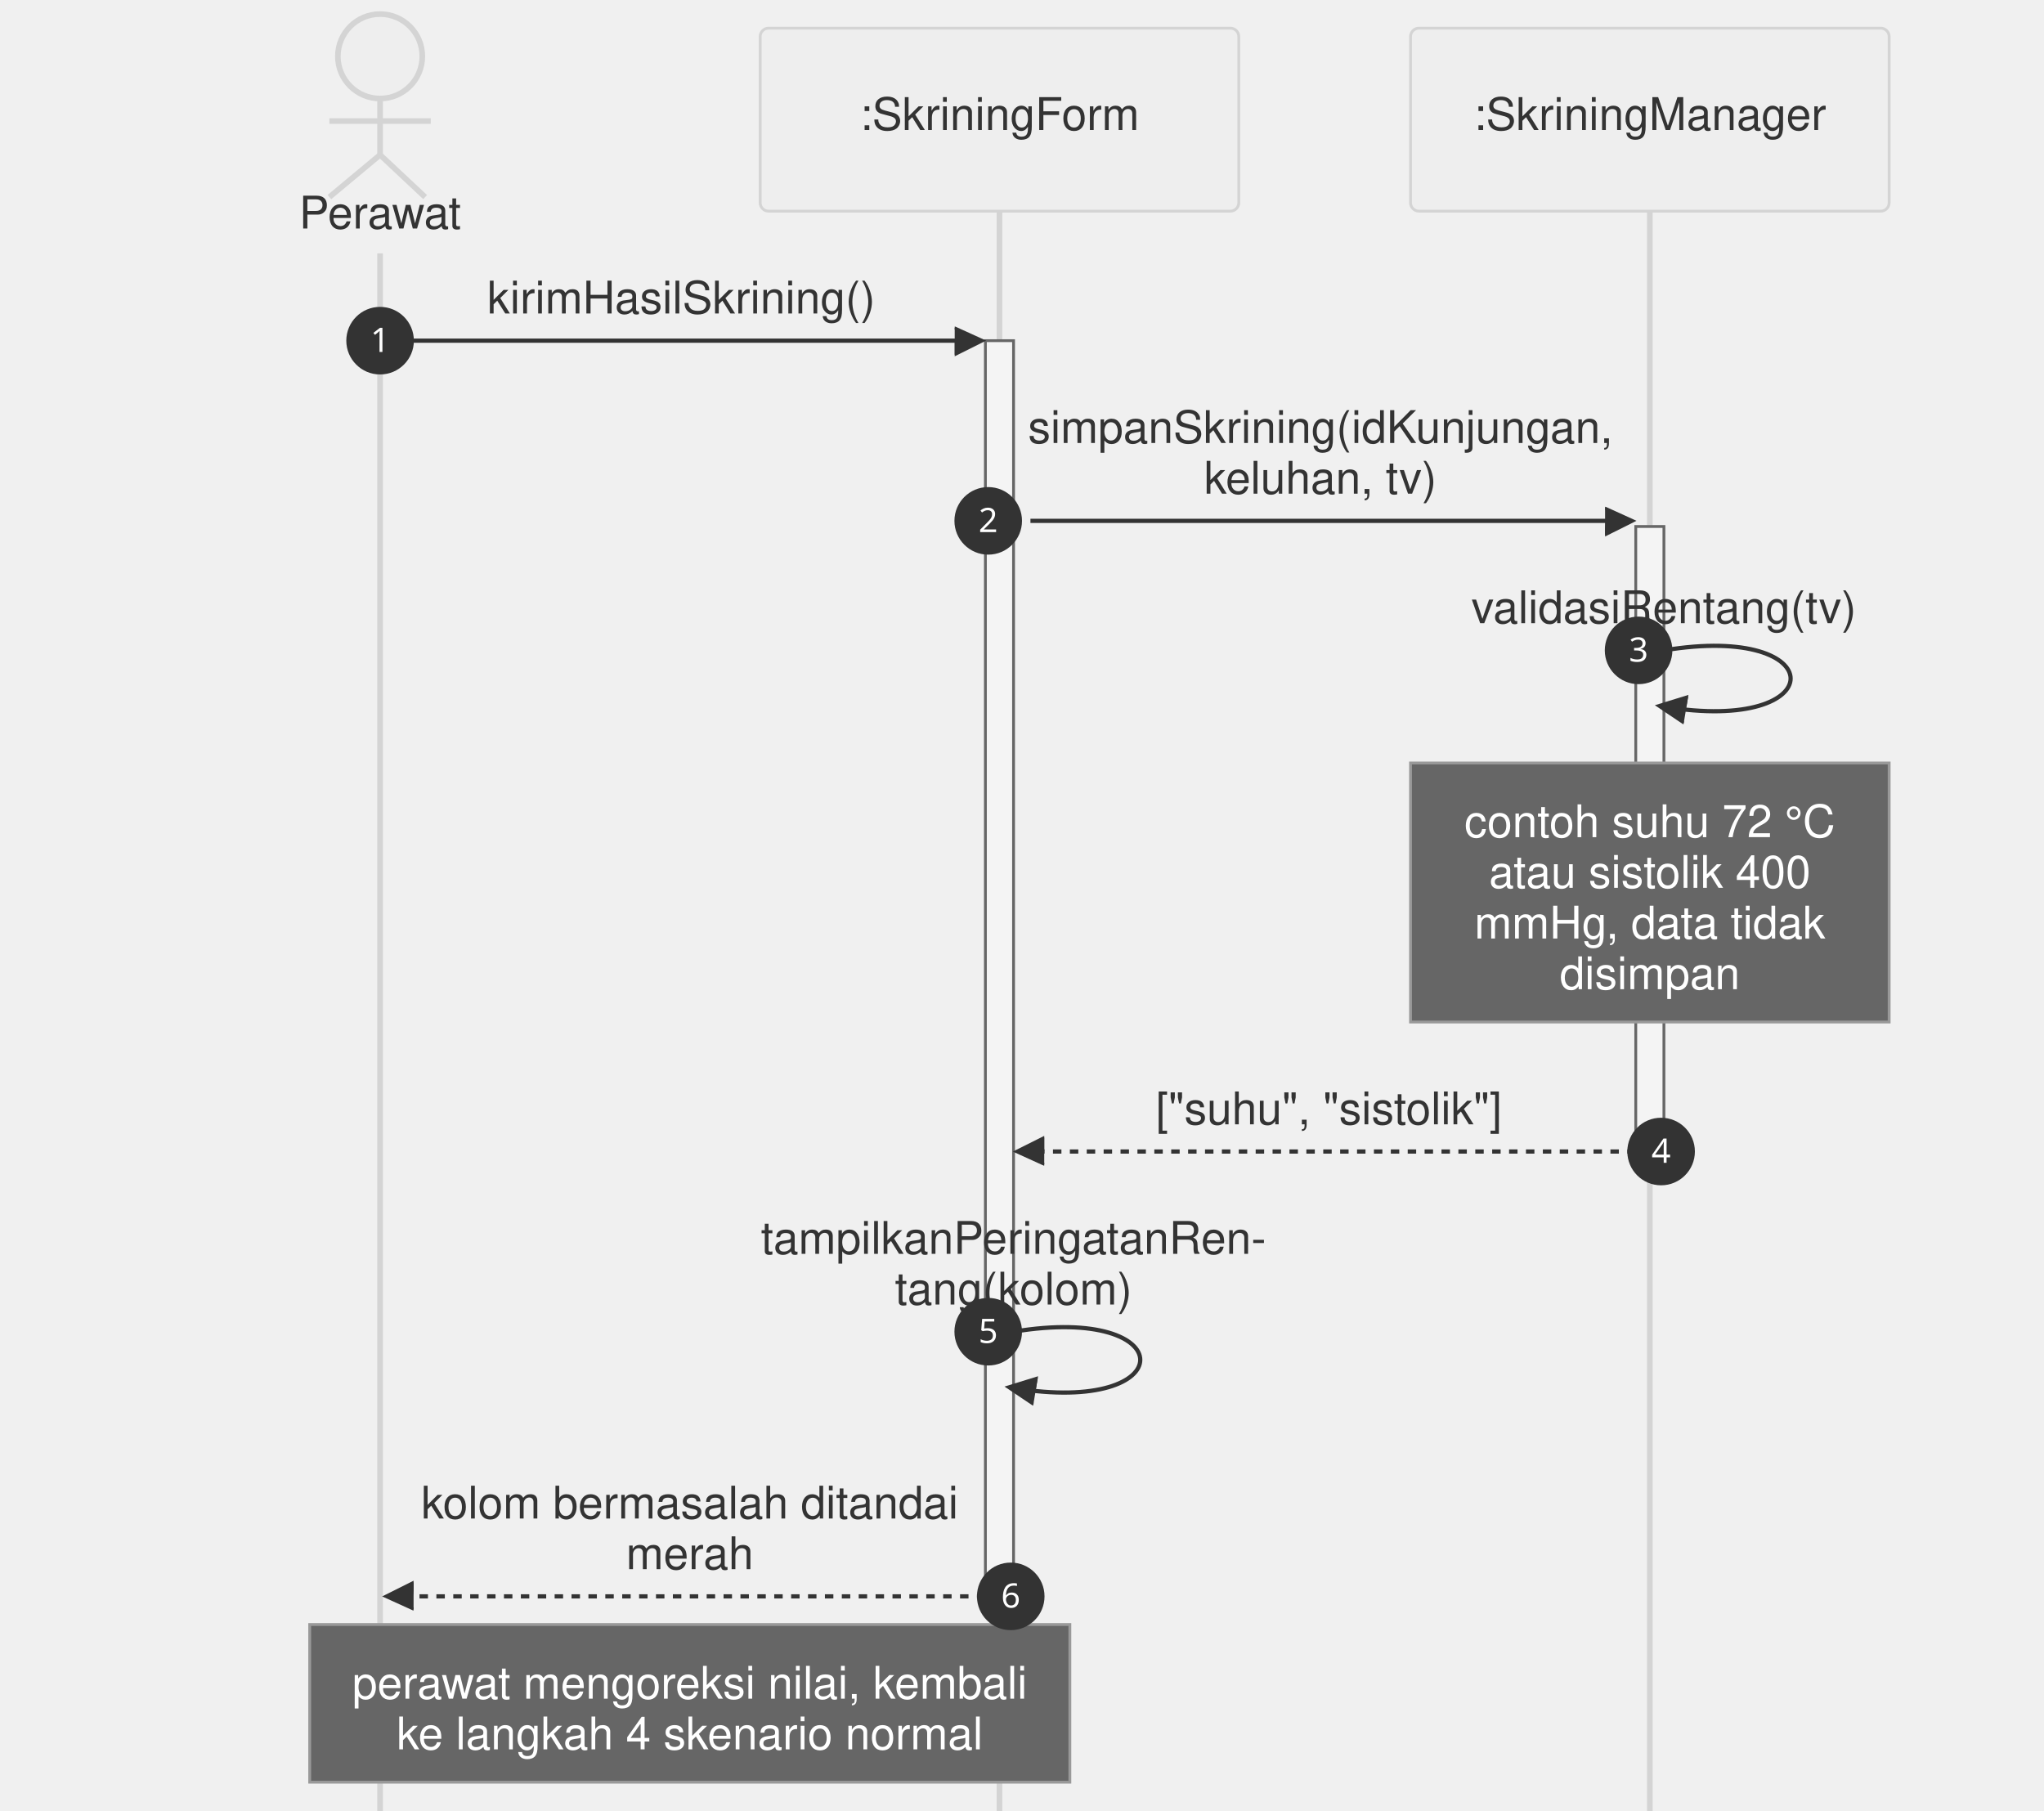
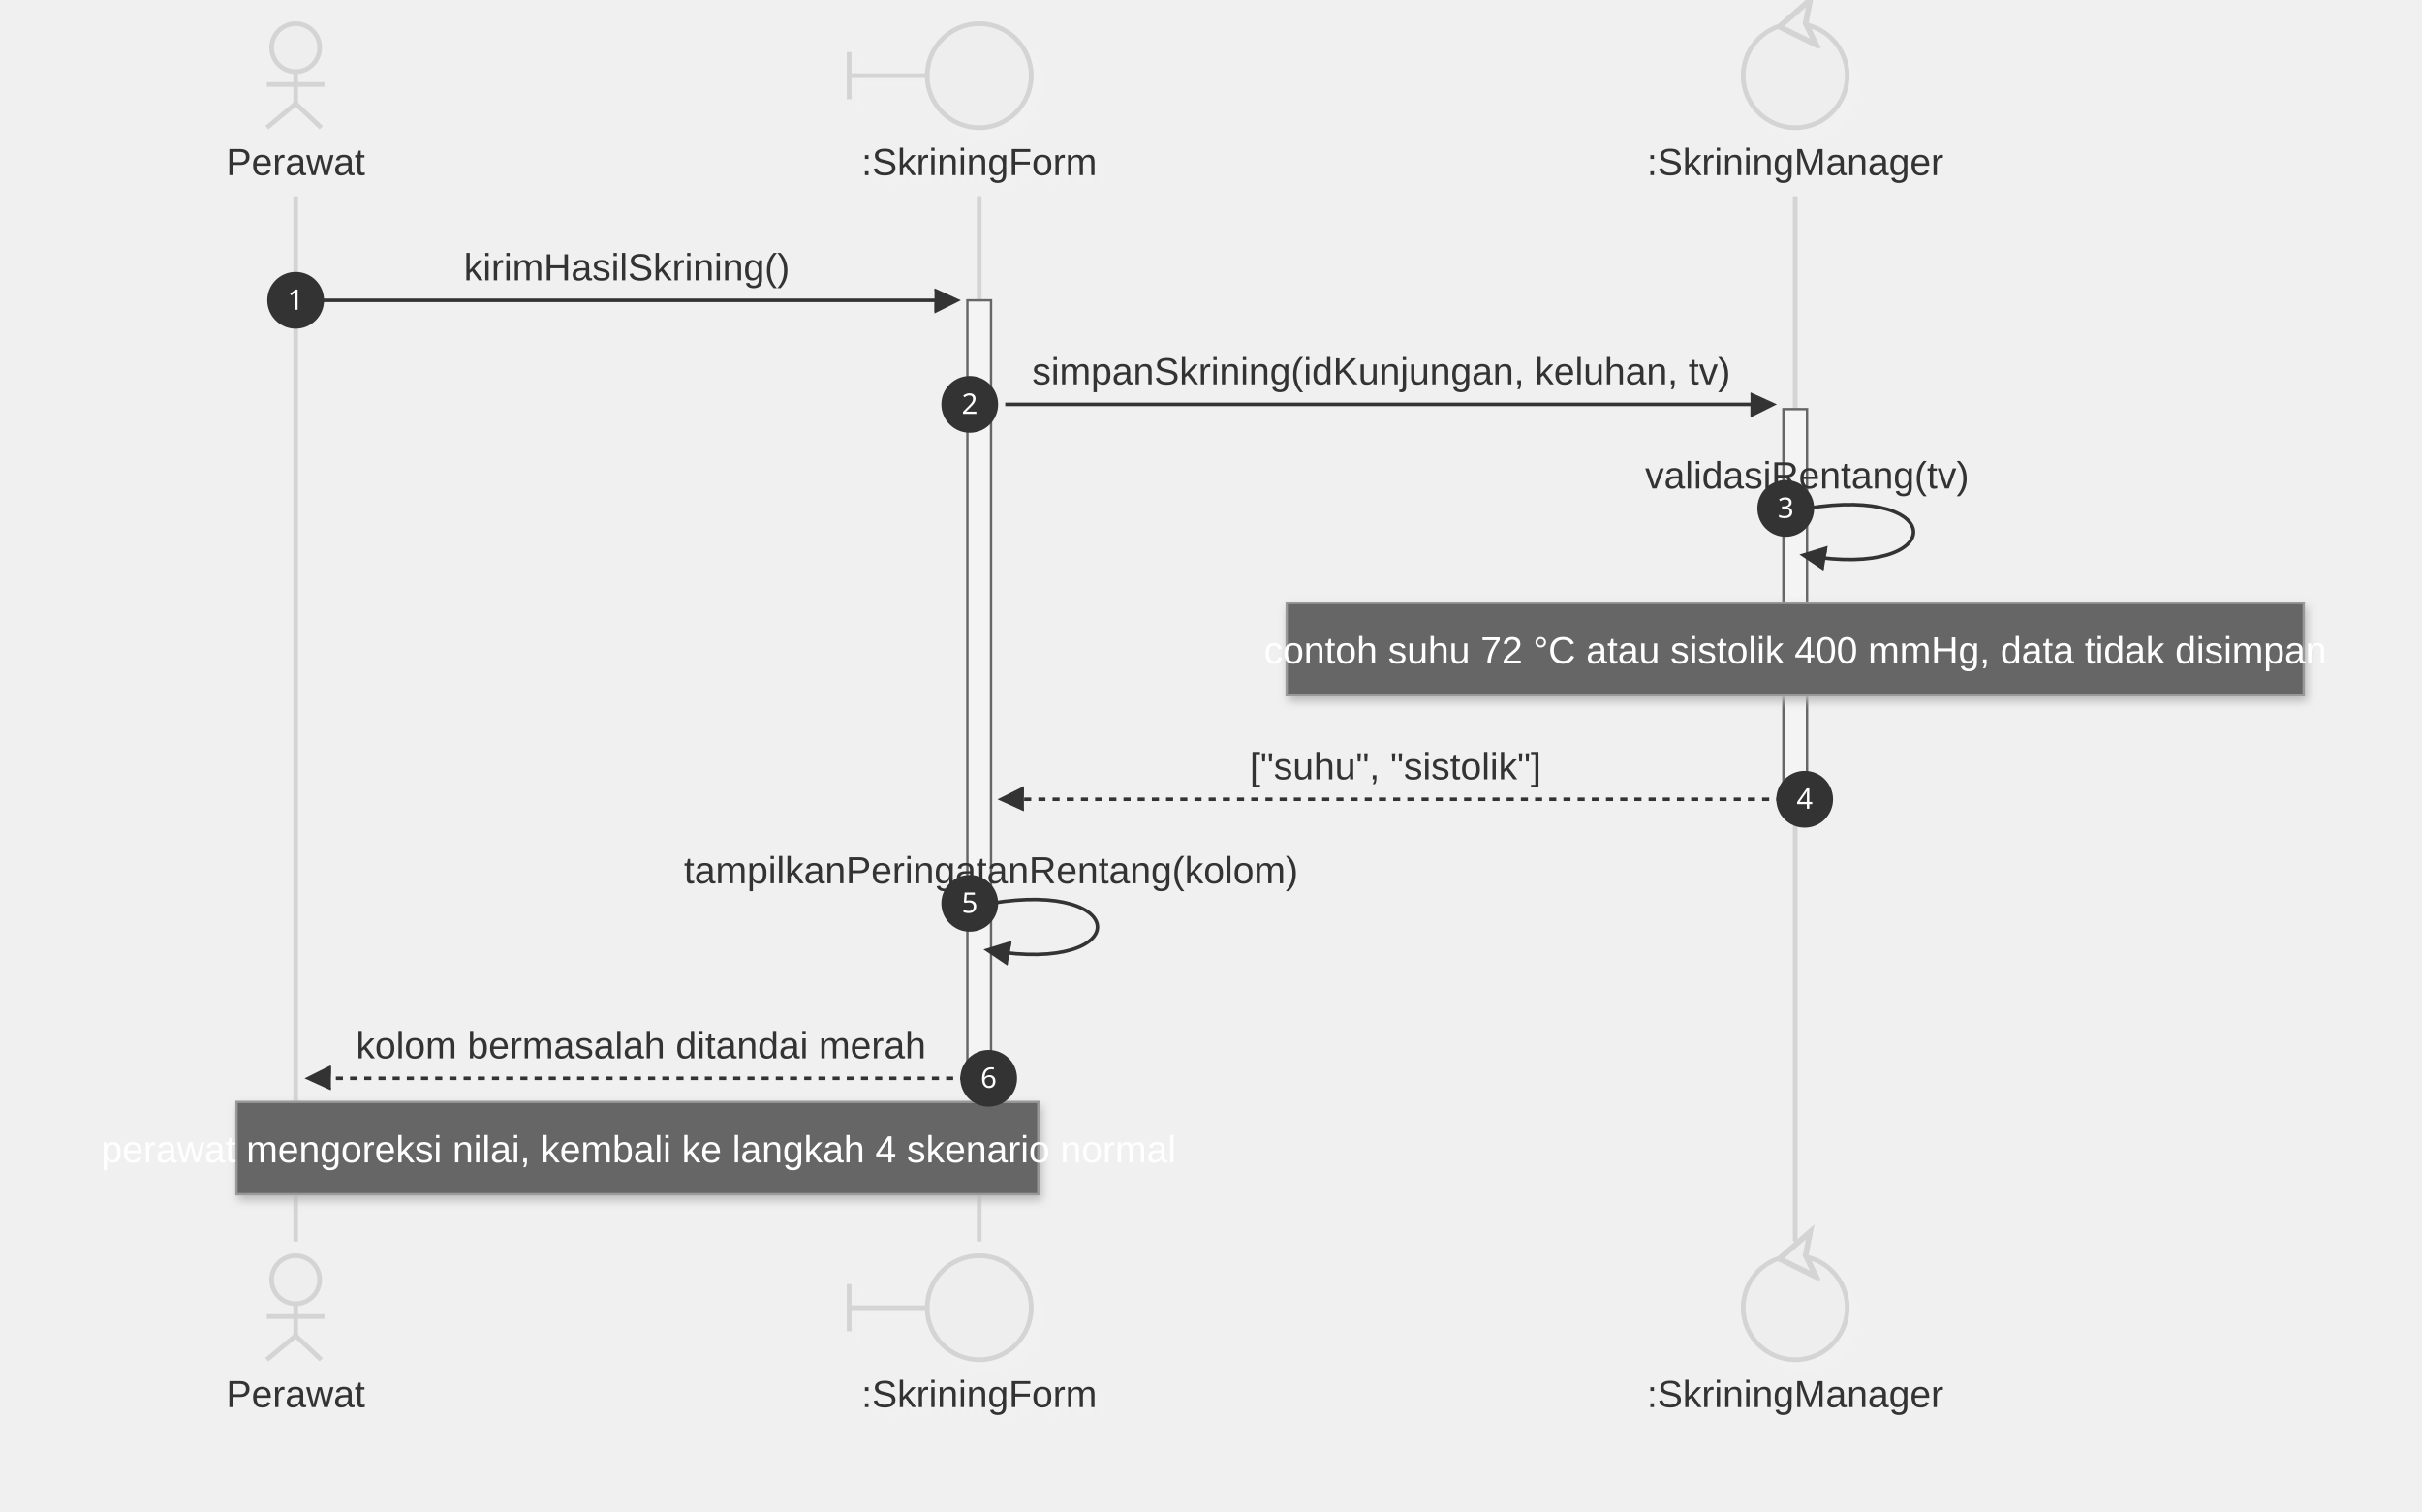
- <svg xmlns="http://www.w3.org/2000/svg" id="my-svg" width="100%" style="max-width: 726px; background-color: white;" viewBox="-50 -10 726 643" role="graphics-document document" aria-roledescription="sequence">
+ <svg xmlns="http://www.w3.org/2000/svg" id="my-svg" width="100%" style="max-width: 1024px; background-color: white;" viewBox="-50 -10 1024 639" role="graphics-document document" aria-roledescription="sequence">
+   <g />
+   <g />
+   <g />
  <g>
-     <line id="actor2" x1="536" y1="65" x2="536" y2="2000" class="actor-line 200" stroke-width="0.5px" stroke="#999" name="SkriningManager" data-et="life-line" data-id="SkriningManager" />
-     <g id="root-2" data-et="participant" data-type="participant" data-id="SkriningManager">
-       <rect x="451" y="0" fill="#eaeaea" stroke="#666" width="170" height="65" name="SkriningManager" rx="3" ry="3" class="actor actor-top" />
-       <text x="536" y="32.5" dominant-baseline="central" alignment-baseline="central" class="actor actor-box" style="text-anchor: middle; font-size: 16px; font-weight: 400; font-family: Helvetica, Arial, sans-serif;">
-         <tspan x="536" dy="0">:SkriningManager</tspan>
-       </text>
-     </g>
+     <line id="actor2" x1="709" y1="73" x2="709" y2="515" class="actor-line 200" stroke-width="0.5px" stroke="#999" name="SkriningManager" data-et="life-line" data-id="SkriningManager" />
  </g>
  <g>
-     <line id="actor1" x1="305" y1="65" x2="305" y2="2000" class="actor-line 200" stroke-width="0.5px" stroke="#999" name="SkriningForm" data-et="life-line" data-id="SkriningForm" />
-     <g id="root-1" data-et="participant" data-type="participant" data-id="SkriningForm">
-       <rect x="220" y="0" fill="#eaeaea" stroke="#666" width="170" height="65" name="SkriningForm" rx="3" ry="3" class="actor actor-top" />
-       <text x="305" y="32.5" dominant-baseline="central" alignment-baseline="central" class="actor actor-box" style="text-anchor: middle; font-size: 16px; font-weight: 400; font-family: Helvetica, Arial, sans-serif;">
-         <tspan x="305" dy="0">:SkriningForm</tspan>
-       </text>
-     </g>
+     <line id="actor1" x1="364" y1="73" x2="364" y2="515" class="actor-line 200" stroke-width="0.5px" stroke="#999" name="SkriningForm" data-et="life-line" data-id="SkriningForm" />
  </g>
  <g>
-     <line id="actor0" x1="85" y1="80" x2="85" y2="2000" class="actor-line 200" stroke-width="0.5px" stroke="#999" name="A" data-et="life-line" data-id="A" />
+     <line id="actor0" x1="75" y1="73" x2="75" y2="515" class="actor-line 200" stroke-width="0.5px" stroke="#999" name="A" data-et="life-line" data-id="A" />
  </g>
-   <style>#my-svg{font-family:Helvetica,Arial,sans-serif;font-size:16px;fill:#000000;}@keyframes edge-animation-frame{from{stroke-dashoffset:0;}}@keyframes dash{to{stroke-dashoffset:0;}}#my-svg .edge-animation-slow{stroke-dasharray:9,5!important;stroke-dashoffset:900;animation:dash 50s linear infinite;stroke-linecap:round;}#my-svg .edge-animation-fast{stroke-dasharray:9,5!important;stroke-dashoffset:900;animation:dash 20s linear infinite;stroke-linecap:round;}#my-svg .error-icon{fill:#552222;}#my-svg .error-text{fill:#552222;stroke:#552222;}#my-svg .edge-thickness-normal{stroke-width:1px;}#my-svg .edge-thickness-thick{stroke-width:3.5px;}#my-svg .edge-pattern-solid{stroke-dasharray:0;}#my-svg .edge-thickness-invisible{stroke-width:0;fill:none;}#my-svg .edge-pattern-dashed{stroke-dasharray:3;}#my-svg .edge-pattern-dotted{stroke-dasharray:2;}#my-svg .marker{fill:#666;stroke:#666;}#my-svg .marker.cross{stroke:#666;}#my-svg svg{font-family:Helvetica,Arial,sans-serif;font-size:16px;}#my-svg p{margin:0;}#my-svg .actor{stroke:hsl(0, 0%, 83%);fill:#eee;stroke-width:1;}#my-svg rect.actor.outer-path[data-look="neo"]{filter:drop-shadow( 1px 2px 2px rgba(185,185,185,1));}#my-svg rect.note[data-look="neo"]{stroke:#999;fill:#666;filter:drop-shadow( 1px 2px 2px rgba(185,185,185,1));}#my-svg text.actor&gt;tspan{fill:#333;stroke:none;}#my-svg .actor-line{stroke:hsl(0, 0%, 83%);}#my-svg .innerArc{stroke-width:1.5;stroke-dasharray:none;}#my-svg .messageLine0{stroke-width:1.5;stroke-dasharray:none;stroke:#333;}#my-svg .messageLine1{stroke-width:1.5;stroke-dasharray:2,2;stroke:#333;}#my-svg [id$="-arrowhead"] path{fill:#333;stroke:#333;}#my-svg .sequenceNumber{fill:white;}#my-svg [id$="-sequencenumber"]{fill:#333;}#my-svg [id$="-crosshead"] path{fill:#333;stroke:#333;}#my-svg .messageText{fill:#333;stroke:none;}#my-svg .labelBox{stroke:hsl(0, 0%, 83%);fill:#eee;filter:none;}#my-svg .labelText,#my-svg .labelText&gt;tspan{fill:#333;stroke:none;}#my-svg .loopText,#my-svg .loopText&gt;tspan{fill:#333;stroke:none;}#my-svg .sectionTitle,#my-svg .sectionTitle&gt;tspan{fill:#333;stroke:none;}#my-svg .loopLine{stroke-width:2px;stroke-dasharray:2,2;stroke:hsl(0, 0%, 83%);fill:hsl(0, 0%, 83%);}#my-svg .note{stroke:#999;fill:#666;}#my-svg .noteText,#my-svg .noteText&gt;tspan{fill:#fff;stroke:none;font-weight:normal;}#my-svg .activation0{fill:#f4f4f4;stroke:#666;}#my-svg .activation1{fill:#f4f4f4;stroke:#666;}#my-svg .activation2{fill:#f4f4f4;stroke:#666;}#my-svg .actorPopupMenu{position:absolute;}#my-svg .actorPopupMenuPanel{position:absolute;fill:#eee;box-shadow:0px 8px 16px 0px rgba(0,0,0,0.2);filter:drop-shadow(3px 5px 2px rgb(0 0 0 / 0.4));}#my-svg .actor-man circle,#my-svg line{fill:#eee;stroke-width:2px;}#my-svg g rect.rect{filter:drop-shadow( 1px 2px 2px rgba(185,185,185,1));stroke:#999;}#my-svg .node .neo-node{stroke:#999;}#my-svg [data-look="neo"].node rect,#my-svg [data-look="neo"].cluster rect,#my-svg [data-look="neo"].node polygon{stroke:url(#my-svg-gradient);filter:drop-shadow( 1px 2px 2px rgba(185,185,185,1));}#my-svg [data-look="neo"].swimlane.cluster rect{filter:none;}#my-svg [data-look="neo"].node path{stroke:url(#my-svg-gradient);stroke-width:1px;}#my-svg [data-look="neo"].node .outer-path{filter:drop-shadow( 1px 2px 2px rgba(185,185,185,1));}#my-svg [data-look="neo"].node .neo-line path{stroke:#999;filter:none;}#my-svg [data-look="neo"].node circle{stroke:url(#my-svg-gradient);filter:drop-shadow( 1px 2px 2px rgba(185,185,185,1));}#my-svg [data-look="neo"].node circle .state-start{fill:#000000;}#my-svg [data-look="neo"].icon-shape .icon{fill:url(#my-svg-gradient);filter:drop-shadow( 1px 2px 2px rgba(185,185,185,1));}#my-svg [data-look="neo"].icon-shape .icon-neo path{stroke:url(#my-svg-gradient);filter:drop-shadow( 1px 2px 2px rgba(185,185,185,1));}#my-svg :root{--mermaid-font-family:Helvetica,Arial,sans-serif;}</style>
+   <style>#my-svg{font-family:"trebuchet ms",verdana,arial,sans-serif;font-size:16px;fill:#000000;}@keyframes edge-animation-frame{from{stroke-dashoffset:0;}}@keyframes dash{to{stroke-dashoffset:0;}}#my-svg .edge-animation-slow{stroke-dasharray:9,5!important;stroke-dashoffset:900;animation:dash 50s linear infinite;stroke-linecap:round;}#my-svg .edge-animation-fast{stroke-dasharray:9,5!important;stroke-dashoffset:900;animation:dash 20s linear infinite;stroke-linecap:round;}#my-svg .error-icon{fill:#552222;}#my-svg .error-text{fill:#552222;stroke:#552222;}#my-svg .edge-thickness-normal{stroke-width:1px;}#my-svg .edge-thickness-thick{stroke-width:3.5px;}#my-svg .edge-pattern-solid{stroke-dasharray:0;}#my-svg .edge-thickness-invisible{stroke-width:0;fill:none;}#my-svg .edge-pattern-dashed{stroke-dasharray:3;}#my-svg .edge-pattern-dotted{stroke-dasharray:2;}#my-svg .marker{fill:#666;stroke:#666;}#my-svg .marker.cross{stroke:#666;}#my-svg svg{font-family:"trebuchet ms",verdana,arial,sans-serif;font-size:16px;}#my-svg p{margin:0;}#my-svg .actor{stroke:hsl(0, 0%, 83%);fill:#eee;stroke-width:1;}#my-svg rect.actor.outer-path[data-look="neo"]{filter:drop-shadow( 1px 2px 2px rgba(185,185,185,1));}#my-svg rect.note[data-look="neo"]{stroke:#999;fill:#666;filter:drop-shadow( 1px 2px 2px rgba(185,185,185,1));}#my-svg text.actor&gt;tspan{fill:#333;stroke:none;}#my-svg .actor-line{stroke:hsl(0, 0%, 83%);}#my-svg .innerArc{stroke-width:1.5;stroke-dasharray:none;}#my-svg .messageLine0{stroke-width:1.5;stroke-dasharray:none;stroke:#333;}#my-svg .messageLine1{stroke-width:1.5;stroke-dasharray:2,2;stroke:#333;}#my-svg [id$="-arrowhead"] path{fill:#333;stroke:#333;}#my-svg .sequenceNumber{fill:white;}#my-svg [id$="-sequencenumber"]{fill:#333;}#my-svg [id$="-crosshead"] path{fill:#333;stroke:#333;}#my-svg .messageText{fill:#333;stroke:none;}#my-svg .labelBox{stroke:hsl(0, 0%, 83%);fill:#eee;filter:drop-shadow( 1px 2px 2px rgba(185,185,185,1));}#my-svg .labelText,#my-svg .labelText&gt;tspan{fill:#333;stroke:none;}#my-svg .loopText,#my-svg .loopText&gt;tspan{fill:#333;stroke:none;}#my-svg .sectionTitle,#my-svg .sectionTitle&gt;tspan{fill:#333;stroke:none;}#my-svg .loopLine{stroke-width:2px;stroke-dasharray:2,2;stroke:hsl(0, 0%, 83%);fill:hsl(0, 0%, 83%);}#my-svg .note{stroke:#999;fill:#666;}#my-svg .noteText,#my-svg .noteText&gt;tspan{fill:#fff;stroke:none;}#my-svg .activation0{fill:#f4f4f4;stroke:#666;}#my-svg .activation1{fill:#f4f4f4;stroke:#666;}#my-svg .activation2{fill:#f4f4f4;stroke:#666;}#my-svg .actorPopupMenu{position:absolute;}#my-svg .actorPopupMenuPanel{position:absolute;fill:#eee;box-shadow:0px 8px 16px 0px rgba(0,0,0,0.2);filter:drop-shadow(3px 5px 2px rgb(0 0 0 / 0.4));}#my-svg .actor-man circle,#my-svg line{fill:#eee;stroke-width:2px;}#my-svg g rect.rect{filter:drop-shadow( 1px 2px 2px rgba(185,185,185,1));stroke:#999;}#my-svg .node .neo-node{stroke:#999;}#my-svg [data-look="neo"].node rect,#my-svg [data-look="neo"].cluster rect,#my-svg [data-look="neo"].node polygon{stroke:url(#my-svg-gradient);filter:drop-shadow( 1px 2px 2px rgba(185,185,185,1));}#my-svg [data-look="neo"].swimlane.cluster rect{filter:none;}#my-svg [data-look="neo"].node path{stroke:url(#my-svg-gradient);stroke-width:1px;}#my-svg [data-look="neo"].node .outer-path{filter:drop-shadow( 1px 2px 2px rgba(185,185,185,1));}#my-svg [data-look="neo"].node .neo-line path{stroke:#999;filter:none;}#my-svg [data-look="neo"].node circle{stroke:url(#my-svg-gradient);filter:drop-shadow( 1px 2px 2px rgba(185,185,185,1));}#my-svg [data-look="neo"].node circle .state-start{fill:#000000;}#my-svg [data-look="neo"].icon-shape .icon{fill:url(#my-svg-gradient);filter:drop-shadow( 1px 2px 2px rgba(185,185,185,1));}#my-svg [data-look="neo"].icon-shape .icon-neo path{stroke:url(#my-svg-gradient);filter:drop-shadow( 1px 2px 2px rgba(185,185,185,1));}#my-svg :root{--mermaid-font-family:"trebuchet ms",verdana,arial,sans-serif;}</style>
  <g />
  <defs>
    <symbol id="my-svg-computer" width="24" height="24">
      <path transform="scale(.5)" d="M2 2v13h20v-13h-20zm18 11h-16v-9h16v9zm-10.228 6l.466-1h3.524l.467 1h-4.457zm14.228 3h-24l2-6h2.104l-1.33 4h18.45l-1.297-4h2.073l2 6zm-5-10h-14v-7h14v7z" />
    </symbol>
  </defs>
  <defs>
    <symbol id="my-svg-database" fill-rule="evenodd" clip-rule="evenodd">
      <path transform="scale(.5)" d="M12.258.001l.256.004.255.005.253.008.251.01.249.012.247.015.246.016.242.019.241.02.239.023.236.024.233.027.231.028.229.031.225.032.223.034.22.036.217.038.214.04.211.041.208.043.205.045.201.046.198.048.194.05.191.051.187.053.183.054.18.056.175.057.172.059.168.06.163.061.16.063.155.064.15.066.074.033.073.033.071.034.07.034.069.035.068.035.067.035.066.035.064.036.064.036.062.036.06.036.06.037.058.037.058.037.055.038.055.038.053.038.052.038.051.039.05.039.048.039.047.039.045.04.044.04.043.04.041.04.04.041.039.041.037.041.036.041.034.041.033.042.032.042.03.042.029.042.027.042.026.043.024.043.023.043.021.043.02.043.018.044.017.043.015.044.013.044.012.044.011.045.009.044.007.045.006.045.004.045.002.045.001.045v17l-.001.045-.002.045-.004.045-.006.045-.007.045-.009.044-.011.045-.012.044-.013.044-.015.044-.017.043-.018.044-.02.043-.021.043-.023.043-.024.043-.026.043-.027.042-.029.042-.03.042-.032.042-.033.042-.034.041-.036.041-.037.041-.039.041-.04.041-.041.04-.043.04-.044.04-.045.04-.047.039-.048.039-.05.039-.051.039-.052.038-.053.038-.055.038-.055.038-.058.037-.058.037-.06.037-.06.036-.062.036-.064.036-.064.036-.066.035-.067.035-.068.035-.069.035-.07.034-.071.034-.073.033-.074.033-.15.066-.155.064-.16.063-.163.061-.168.06-.172.059-.175.057-.18.056-.183.054-.187.053-.191.051-.194.05-.198.048-.201.046-.205.045-.208.043-.211.041-.214.04-.217.038-.22.036-.223.034-.225.032-.229.031-.231.028-.233.027-.236.024-.239.023-.241.02-.242.019-.246.016-.247.015-.249.012-.251.01-.253.008-.255.005-.256.004-.258.001-.258-.001-.256-.004-.255-.005-.253-.008-.251-.01-.249-.012-.247-.015-.245-.016-.243-.019-.241-.02-.238-.023-.236-.024-.234-.027-.231-.028-.228-.031-.226-.032-.223-.034-.22-.036-.217-.038-.214-.04-.211-.041-.208-.043-.204-.045-.201-.046-.198-.048-.195-.05-.19-.051-.187-.053-.184-.054-.179-.056-.176-.057-.172-.059-.167-.06-.164-.061-.159-.063-.155-.064-.151-.066-.074-.033-.072-.033-.072-.034-.07-.034-.069-.035-.068-.035-.067-.035-.066-.035-.064-.036-.063-.036-.062-.036-.061-.036-.06-.037-.058-.037-.057-.037-.056-.038-.055-.038-.053-.038-.052-.038-.051-.039-.049-.039-.049-.039-.046-.039-.046-.04-.044-.04-.043-.04-.041-.04-.04-.041-.039-.041-.037-.041-.036-.041-.034-.041-.033-.042-.032-.042-.03-.042-.029-.042-.027-.042-.026-.043-.024-.043-.023-.043-.021-.043-.02-.043-.018-.044-.017-.043-.015-.044-.013-.044-.012-.044-.011-.045-.009-.044-.007-.045-.006-.045-.004-.045-.002-.045-.001-.045v-17l.001-.045.002-.045.004-.045.006-.045.007-.045.009-.044.011-.045.012-.044.013-.044.015-.044.017-.043.018-.044.02-.043.021-.043.023-.043.024-.043.026-.043.027-.042.029-.042.03-.042.032-.042.033-.042.034-.041.036-.041.037-.041.039-.041.04-.041.041-.04.043-.04.044-.04.046-.04.046-.039.049-.039.049-.039.051-.039.052-.038.053-.038.055-.038.056-.038.057-.037.058-.037.06-.037.061-.036.062-.036.063-.036.064-.036.066-.035.067-.035.068-.035.069-.035.07-.034.072-.034.072-.033.074-.033.151-.066.155-.064.159-.063.164-.061.167-.06.172-.059.176-.057.179-.056.184-.054.187-.053.19-.051.195-.05.198-.048.201-.046.204-.045.208-.043.211-.041.214-.04.217-.038.22-.036.223-.034.226-.032.228-.031.231-.028.234-.027.236-.024.238-.023.241-.02.243-.019.245-.016.247-.015.249-.012.251-.01.253-.008.255-.005.256-.004.258-.001.258.001zm-9.258 20.499v.01l.001.021.003.021.004.022.005.021.006.022.007.022.009.023.01.022.011.023.012.023.013.023.015.023.016.024.017.023.018.024.019.024.021.024.022.025.023.024.024.025.052.049.056.05.061.051.066.051.07.051.075.051.079.052.084.052.088.052.092.052.097.052.102.051.105.052.11.052.114.051.119.051.123.051.127.05.131.05.135.05.139.048.144.049.147.047.152.047.155.047.16.045.163.045.167.043.171.043.176.041.178.041.183.039.187.039.19.037.194.035.197.035.202.033.204.031.209.03.212.029.216.027.219.025.222.024.226.021.23.02.233.018.236.016.24.015.243.012.246.01.249.008.253.005.256.004.259.001.26-.001.257-.004.254-.005.25-.008.247-.011.244-.012.241-.014.237-.016.233-.018.231-.021.226-.021.224-.024.22-.026.216-.027.212-.028.21-.031.205-.031.202-.034.198-.034.194-.036.191-.037.187-.039.183-.04.179-.04.175-.042.172-.043.168-.044.163-.045.16-.046.155-.046.152-.047.148-.048.143-.049.139-.049.136-.05.131-.05.126-.05.123-.051.118-.052.114-.051.11-.052.106-.052.101-.052.096-.052.092-.052.088-.053.083-.051.079-.052.074-.052.07-.051.065-.051.06-.051.056-.05.051-.05.023-.024.023-.025.021-.024.02-.024.019-.024.018-.024.017-.024.015-.023.014-.024.013-.023.012-.023.01-.023.01-.022.008-.022.006-.022.006-.022.004-.022.004-.021.001-.021.001-.021v-4.127l-.077.055-.08.053-.083.054-.085.053-.087.052-.09.052-.093.051-.095.05-.097.05-.1.049-.102.049-.105.048-.106.047-.109.047-.111.046-.114.045-.115.045-.118.044-.12.043-.122.042-.124.042-.126.041-.128.04-.13.04-.132.038-.134.038-.135.037-.138.037-.139.035-.142.035-.143.034-.144.033-.147.032-.148.031-.15.03-.151.03-.153.029-.154.027-.156.027-.158.026-.159.025-.161.024-.162.023-.163.022-.165.021-.166.02-.167.019-.169.018-.169.017-.171.016-.173.015-.173.014-.175.013-.175.012-.177.011-.178.01-.179.008-.179.008-.181.006-.182.005-.182.004-.184.003-.184.002h-.37l-.184-.002-.184-.003-.182-.004-.182-.005-.181-.006-.179-.008-.179-.008-.178-.01-.176-.011-.176-.012-.175-.013-.173-.014-.172-.015-.171-.016-.17-.017-.169-.018-.167-.019-.166-.02-.165-.021-.163-.022-.162-.023-.161-.024-.159-.025-.157-.026-.156-.027-.155-.027-.153-.029-.151-.03-.15-.03-.148-.031-.146-.032-.145-.033-.143-.034-.141-.035-.14-.035-.137-.037-.136-.037-.134-.038-.132-.038-.13-.04-.128-.04-.126-.041-.124-.042-.122-.042-.12-.044-.117-.043-.116-.045-.113-.045-.112-.046-.109-.047-.106-.047-.105-.048-.102-.049-.1-.049-.097-.05-.095-.05-.093-.052-.09-.051-.087-.052-.085-.053-.083-.054-.08-.054-.077-.054v4.127zm0-5.654v.011l.001.021.003.021.004.021.005.022.006.022.007.022.009.022.01.022.011.023.012.023.013.023.015.024.016.023.017.024.018.024.019.024.021.024.022.024.023.025.024.024.052.05.056.05.061.05.066.051.07.051.075.052.079.051.084.052.088.052.092.052.097.052.102.052.105.052.11.051.114.051.119.052.123.05.127.051.131.05.135.049.139.049.144.048.147.048.152.047.155.046.16.045.163.045.167.044.171.042.176.042.178.04.183.04.187.038.19.037.194.036.197.034.202.033.204.032.209.03.212.028.216.027.219.025.222.024.226.022.23.02.233.018.236.016.24.014.243.012.246.01.249.008.253.006.256.003.259.001.26-.001.257-.003.254-.006.25-.008.247-.01.244-.012.241-.015.237-.016.233-.018.231-.02.226-.022.224-.024.22-.025.216-.027.212-.029.21-.03.205-.032.202-.033.198-.035.194-.036.191-.037.187-.039.183-.039.179-.041.175-.042.172-.043.168-.044.163-.045.16-.045.155-.047.152-.047.148-.048.143-.048.139-.05.136-.049.131-.05.126-.051.123-.051.118-.051.114-.052.11-.052.106-.052.101-.052.096-.052.092-.052.088-.052.083-.052.079-.052.074-.051.07-.052.065-.051.06-.05.056-.051.051-.049.023-.025.023-.024.021-.025.02-.024.019-.024.018-.024.017-.024.015-.023.014-.023.013-.024.012-.022.01-.023.01-.023.008-.022.006-.022.006-.022.004-.021.004-.022.001-.021.001-.021v-4.139l-.077.054-.08.054-.083.054-.085.052-.087.053-.09.051-.093.051-.095.051-.097.05-.1.049-.102.049-.105.048-.106.047-.109.047-.111.046-.114.045-.115.044-.118.044-.12.044-.122.042-.124.042-.126.041-.128.04-.13.039-.132.039-.134.038-.135.037-.138.036-.139.036-.142.035-.143.033-.144.033-.147.033-.148.031-.15.03-.151.03-.153.028-.154.028-.156.027-.158.026-.159.025-.161.024-.162.023-.163.022-.165.021-.166.02-.167.019-.169.018-.169.017-.171.016-.173.015-.173.014-.175.013-.175.012-.177.011-.178.009-.179.009-.179.007-.181.007-.182.005-.182.004-.184.003-.184.002h-.37l-.184-.002-.184-.003-.182-.004-.182-.005-.181-.007-.179-.007-.179-.009-.178-.009-.176-.011-.176-.012-.175-.013-.173-.014-.172-.015-.171-.016-.17-.017-.169-.018-.167-.019-.166-.02-.165-.021-.163-.022-.162-.023-.161-.024-.159-.025-.157-.026-.156-.027-.155-.028-.153-.028-.151-.03-.15-.03-.148-.031-.146-.033-.145-.033-.143-.033-.141-.035-.14-.036-.137-.036-.136-.037-.134-.038-.132-.039-.13-.039-.128-.04-.126-.041-.124-.042-.122-.043-.12-.043-.117-.044-.116-.044-.113-.046-.112-.046-.109-.046-.106-.047-.105-.048-.102-.049-.1-.049-.097-.05-.095-.051-.093-.051-.09-.051-.087-.053-.085-.052-.083-.054-.08-.054-.077-.054v4.139zm0-5.666v.011l.001.02.003.022.004.021.005.022.006.021.007.022.009.023.01.022.011.023.012.023.013.023.015.023.016.024.017.024.018.023.019.024.021.025.022.024.023.024.024.025.052.05.056.05.061.05.066.051.07.051.075.052.079.051.084.052.088.052.092.052.097.052.102.052.105.051.11.052.114.051.119.051.123.051.127.05.131.05.135.05.139.049.144.048.147.048.152.047.155.046.16.045.163.045.167.043.171.043.176.042.178.04.183.04.187.038.19.037.194.036.197.034.202.033.204.032.209.03.212.028.216.027.219.025.222.024.226.021.23.02.233.018.236.017.24.014.243.012.246.01.249.008.253.006.256.003.259.001.26-.001.257-.003.254-.006.25-.008.247-.01.244-.013.241-.014.237-.016.233-.018.231-.02.226-.022.224-.024.22-.025.216-.027.212-.029.21-.03.205-.032.202-.033.198-.035.194-.036.191-.037.187-.039.183-.039.179-.041.175-.042.172-.043.168-.044.163-.045.16-.045.155-.047.152-.047.148-.048.143-.049.139-.049.136-.049.131-.051.126-.05.123-.051.118-.052.114-.051.11-.052.106-.052.101-.052.096-.052.092-.052.088-.052.083-.052.079-.052.074-.052.07-.051.065-.051.06-.051.056-.05.051-.049.023-.025.023-.025.021-.024.02-.024.019-.024.018-.024.017-.024.015-.023.014-.024.013-.023.012-.023.01-.022.01-.023.008-.022.006-.022.006-.022.004-.022.004-.021.001-.021.001-.021v-4.153l-.077.054-.08.054-.083.053-.085.053-.087.053-.09.051-.093.051-.095.051-.097.05-.1.049-.102.048-.105.048-.106.048-.109.046-.111.046-.114.046-.115.044-.118.044-.12.043-.122.043-.124.042-.126.041-.128.04-.13.039-.132.039-.134.038-.135.037-.138.036-.139.036-.142.034-.143.034-.144.033-.147.032-.148.032-.15.03-.151.03-.153.028-.154.028-.156.027-.158.026-.159.024-.161.024-.162.023-.163.023-.165.021-.166.02-.167.019-.169.018-.169.017-.171.016-.173.015-.173.014-.175.013-.175.012-.177.01-.178.01-.179.009-.179.007-.181.006-.182.006-.182.004-.184.003-.184.001-.185.001-.185-.001-.184-.001-.184-.003-.182-.004-.182-.006-.181-.006-.179-.007-.179-.009-.178-.01-.176-.01-.176-.012-.175-.013-.173-.014-.172-.015-.171-.016-.17-.017-.169-.018-.167-.019-.166-.02-.165-.021-.163-.023-.162-.023-.161-.024-.159-.024-.157-.026-.156-.027-.155-.028-.153-.028-.151-.03-.15-.03-.148-.032-.146-.032-.145-.033-.143-.034-.141-.034-.14-.036-.137-.036-.136-.037-.134-.038-.132-.039-.13-.039-.128-.041-.126-.041-.124-.041-.122-.043-.12-.043-.117-.044-.116-.044-.113-.046-.112-.046-.109-.046-.106-.048-.105-.048-.102-.048-.1-.05-.097-.049-.095-.051-.093-.051-.09-.052-.087-.052-.085-.053-.083-.053-.08-.054-.077-.054v4.153zm8.74-8.179l-.257.004-.254.005-.25.008-.247.011-.244.012-.241.014-.237.016-.233.018-.231.021-.226.022-.224.023-.22.026-.216.027-.212.028-.21.031-.205.032-.202.033-.198.034-.194.036-.191.038-.187.038-.183.04-.179.041-.175.042-.172.043-.168.043-.163.045-.16.046-.155.046-.152.048-.148.048-.143.048-.139.049-.136.05-.131.05-.126.051-.123.051-.118.051-.114.052-.11.052-.106.052-.101.052-.096.052-.092.052-.088.052-.083.052-.079.052-.074.051-.07.052-.065.051-.06.05-.056.05-.051.05-.023.025-.023.024-.021.024-.02.025-.019.024-.018.024-.017.023-.015.024-.014.023-.013.023-.012.023-.01.023-.01.022-.008.022-.006.023-.006.021-.004.022-.004.021-.001.021-.001.021.001.021.001.021.004.021.004.022.006.021.006.023.008.022.01.022.01.023.012.023.013.023.014.023.015.024.017.023.018.024.019.024.02.025.021.024.023.024.023.025.051.05.056.05.06.05.065.051.07.052.074.051.079.052.083.052.088.052.092.052.096.052.101.052.106.052.11.052.114.052.118.051.123.051.126.051.131.05.136.05.139.049.143.048.148.048.152.048.155.046.16.046.163.045.168.043.172.043.175.042.179.041.183.04.187.038.191.038.194.036.198.034.202.033.205.032.21.031.212.028.216.027.22.026.224.023.226.022.231.021.233.018.237.016.241.014.244.012.247.011.25.008.254.005.257.004.26.001.26-.001.257-.004.254-.005.25-.008.247-.011.244-.012.241-.014.237-.016.233-.018.231-.021.226-.022.224-.023.22-.026.216-.027.212-.028.21-.031.205-.032.202-.033.198-.034.194-.036.191-.038.187-.038.183-.04.179-.041.175-.042.172-.043.168-.043.163-.045.16-.046.155-.046.152-.048.148-.048.143-.048.139-.049.136-.05.131-.05.126-.051.123-.051.118-.051.114-.052.11-.052.106-.052.101-.052.096-.052.092-.052.088-.052.083-.052.079-.052.074-.051.07-.052.065-.051.06-.05.056-.05.051-.05.023-.025.023-.024.021-.024.02-.025.019-.024.018-.024.017-.023.015-.024.014-.023.013-.023.012-.023.01-.023.01-.022.008-.022.006-.023.006-.021.004-.022.004-.021.001-.021.001-.021-.001-.021-.001-.021-.004-.021-.004-.022-.006-.021-.006-.023-.008-.022-.01-.022-.01-.023-.012-.023-.013-.023-.014-.023-.015-.024-.017-.023-.018-.024-.019-.024-.02-.025-.021-.024-.023-.024-.023-.025-.051-.05-.056-.05-.06-.05-.065-.051-.07-.052-.074-.051-.079-.052-.083-.052-.088-.052-.092-.052-.096-.052-.101-.052-.106-.052-.11-.052-.114-.052-.118-.051-.123-.051-.126-.051-.131-.05-.136-.05-.139-.049-.143-.048-.148-.048-.152-.048-.155-.046-.16-.046-.163-.045-.168-.043-.172-.043-.175-.042-.179-.041-.183-.04-.187-.038-.191-.038-.194-.036-.198-.034-.202-.033-.205-.032-.21-.031-.212-.028-.216-.027-.22-.026-.224-.023-.226-.022-.231-.021-.233-.018-.237-.016-.241-.014-.244-.012-.247-.011-.25-.008-.254-.005-.257-.004-.26-.001-.26.001z" />
    </symbol>
  </defs>
  <defs>
    <symbol id="my-svg-clock" width="24" height="24">
      <path transform="scale(.5)" d="M12 2c5.514 0 10 4.486 10 10s-4.486 10-10 10-10-4.486-10-10 4.486-10 10-10zm0-2c-6.627 0-12 5.373-12 12s5.373 12 12 12 12-5.373 12-12-5.373-12-12-12zm5.848 12.459c.202.038.202.333.001.372-1.907.361-6.045 1.111-6.547 1.111-.719 0-1.301-.582-1.301-1.301 0-.512.77-5.447 1.125-7.445.034-.192.312-.181.343.014l.985 6.238 5.394 1.011z" />
    </symbol>
  </defs>
  <defs>
    <marker id="my-svg-arrowhead" refX="7.9" refY="5" markerUnits="userSpaceOnUse" markerWidth="12" markerHeight="12" orient="auto-start-reverse">
      <path d="M -1 0 L 10 5 L 0 10 z" />
    </marker>
  </defs>
  <defs>
    <marker id="my-svg-crosshead" markerWidth="15" markerHeight="8" orient="auto" refX="4" refY="4.5">
      <path fill="none" stroke="#000000" stroke-width="1pt" d="M 1,2 L 6,7 M 6,2 L 1,7" style="stroke-dasharray: 0, 0;" />
    </marker>
  </defs>
  <defs>
    <marker id="my-svg-filled-head" refX="15.5" refY="7" markerWidth="20" markerHeight="28" orient="auto">
      <path d="M 18,7 L9,13 L14,7 L9,1 Z" />
    </marker>
  </defs>
  <defs>
    <marker id="my-svg-sequencenumber" refX="15" refY="15" markerWidth="60" markerHeight="40" orient="auto">
      <circle cx="15" cy="15" r="6" />
    </marker>
  </defs>
  <defs>
    <marker id="my-svg-solidTopArrowHead" refX="7.9" refY="7.25" markerUnits="userSpaceOnUse" markerWidth="12" markerHeight="12" orient="auto-start-reverse">
      <path d="M 0 0 L 10 8 L 0 8 z" />
    </marker>
  </defs>
  <defs>
    <marker id="my-svg-solidBottomArrowHead" refX="7.9" refY="0.75" markerUnits="userSpaceOnUse" markerWidth="12" markerHeight="12" orient="auto-start-reverse">
      <path d="M 0 0 L 10 0 L 0 8 z" />
    </marker>
  </defs>
  <defs>
    <marker id="my-svg-stickTopArrowHead" refX="7.5" refY="7" markerUnits="userSpaceOnUse" markerWidth="12" markerHeight="12" orient="auto-start-reverse">
      <path d="M 0 0 L 7 7" stroke="black" stroke-width="1.5" fill="none" />
    </marker>
  </defs>
  <defs>
    <marker id="my-svg-stickBottomArrowHead" refX="7.5" refY="0" markerUnits="userSpaceOnUse" markerWidth="12" markerHeight="12" orient="auto-start-reverse">
      <path d="M 0 7 L 7 0" stroke="black" stroke-width="1.5" fill="none" />
    </marker>
  </defs>
+   <defs>
+     <filter id="my-svg-drop-shadow" height="130%" width="130%">
+       <feDropShadow dx="4" dy="4" stdDeviation="0" flood-opacity="0.06" flood-color="#FFFFFF" />
+     </filter>
+   </defs>
  <g>
-     <rect x="300" y="111" fill="#EDF2AE" stroke="#666" width="10" height="446" class="activation0" />
+     <rect x="359" y="117" fill="#EDF2AE" stroke="#666" width="10" height="329" class="activation0" data-look="neo" />
  </g>
  <g>
-     <rect x="531" y="177" fill="#EDF2AE" stroke="#666" width="10" height="222" class="activation0" />
+     <rect x="704" y="163" fill="#EDF2AE" stroke="#666" width="10" height="165" class="activation0" data-look="neo" />
  </g>
  <g data-et="note" data-id="i6">
-     <rect x="451" y="261" fill="#EDF2AE" stroke="#666" width="170" height="92" class="note" />
-     <text x="536" y="266" text-anchor="middle" dominant-baseline="middle" alignment-baseline="middle" class="noteText" dy="1em" style="font-family: Helvetica, Arial, sans-serif; font-size: 16px; font-weight: 400;">
-       <tspan x="536">contoh suhu 72 °C</tspan>
-     </text>
-     <text x="536" y="284" text-anchor="middle" dominant-baseline="middle" alignment-baseline="middle" class="noteText" dy="1em" style="font-family: Helvetica, Arial, sans-serif; font-size: 16px; font-weight: 400;">
-       <tspan x="536">atau sistolik 400</tspan>
-     </text>
-     <text x="536" y="302" text-anchor="middle" dominant-baseline="middle" alignment-baseline="middle" class="noteText" dy="1em" style="font-family: Helvetica, Arial, sans-serif; font-size: 16px; font-weight: 400;">
-       <tspan x="536">mmHg, data tidak</tspan>
-     </text>
-     <text x="536" y="320" text-anchor="middle" dominant-baseline="middle" alignment-baseline="middle" class="noteText" dy="1em" style="font-family: Helvetica, Arial, sans-serif; font-size: 16px; font-weight: 400;">
-       <tspan x="536">disimpan</tspan>
+     <rect x="494" y="245" fill="#EDF2AE" stroke="#666" width="430" height="39" class="note" data-look="neo" />
+     <text x="709" y="250" text-anchor="middle" dominant-baseline="middle" alignment-baseline="middle" class="noteText" dy="1em" style="font-size: 16px; font-weight: 400;">
+       <tspan x="709">contoh suhu 72 °C atau sistolik 400 mmHg, data tidak disimpan</tspan>
    </text>
  </g>
  <g data-et="note" data-id="i12">
-     <rect x="60" y="567" fill="#EDF2AE" stroke="#666" width="270" height="56" class="note" />
-     <text x="195" y="572" text-anchor="middle" dominant-baseline="middle" alignment-baseline="middle" class="noteText" dy="1em" style="font-family: Helvetica, Arial, sans-serif; font-size: 16px; font-weight: 400;">
-       <tspan x="195">perawat mengoreksi nilai, kembali</tspan>
-     </text>
-     <text x="195" y="590" text-anchor="middle" dominant-baseline="middle" alignment-baseline="middle" class="noteText" dy="1em" style="font-family: Helvetica, Arial, sans-serif; font-size: 16px; font-weight: 400;">
-       <tspan x="195">ke langkah 4 skenario normal</tspan>
+     <rect x="50" y="456" fill="#EDF2AE" stroke="#666" width="339" height="39" class="note" data-look="neo" />
+     <text x="220" y="461" text-anchor="middle" dominant-baseline="middle" alignment-baseline="middle" class="noteText" dy="1em" style="font-size: 16px; font-weight: 400;">
+       <tspan x="220">perawat mengoreksi nilai, kembali ke langkah 4 skenario normal</tspan>
    </text>
  </g>
  <g class="actor-man actor-top" name="A" data-et="participant" data-type="actor" data-id="A" style="stroke: rgb(212, 212, 212);">
-     <line id="actor-man-torso0" x1="85" y1="25" x2="85" y2="45" />
-     <line id="actor-man-arms0" x1="67" y1="33" x2="103" y2="33" />
-     <line x1="67" y1="60" x2="85" y2="45" />
-     <line x1="85" y1="45" x2="101" y2="60" />
-     <circle cx="85" cy="10" r="15" width="170" height="65" />
-     <text x="85" y="67.5" dominant-baseline="central" alignment-baseline="central" class="actor actor-man" style="text-anchor: middle; font-size: 16px; font-weight: 400; font-family: Helvetica, Arial, sans-serif;">
-       <tspan x="85" dy="0">Perawat</tspan>
+     <line id="actor-man-torso0" x1="75" y1="20.308" x2="75" y2="33.846" />
+     <line id="actor-man-arms0" x1="62.815" y1="25.723" x2="87.185" y2="25.723" />
+     <line x1="62.815" y1="44" x2="75" y2="33.846" />
+     <line x1="75" y1="33.846" x2="85.831" y2="44" />
+     <circle cx="75" cy="10.154" r="10.154" width="150" height="73" />
+     <text x="75" y="58.5" dominant-baseline="central" alignment-baseline="central" class="actor actor-man" style="text-anchor: middle; font-size: 16px; font-weight: 400;">
+       <tspan x="75" dy="0">Perawat</tspan>
    </text>
  </g>
-   <text x="192" y="80" text-anchor="middle" dominant-baseline="middle" alignment-baseline="middle" class="messageText" dy="1em" style="font-family: Helvetica, Arial, sans-serif; font-size: 16px; font-weight: 400;">kirimHasilSkrining()</text>
-   <line x1="92" y1="111" x2="297" y2="111" class="messageLine0" data-et="message" data-id="i1" data-from="A" data-to="SkriningForm" stroke-width="2" stroke="none" marker-end="url(#my-svg-arrowhead)" style="fill: none;" />
-   <line x1="85" y1="111" x2="85" y2="111" stroke-width="0" marker-start="url(#my-svg-sequencenumber)" />
-   <text x="85" y="115" font-family="sans-serif" font-size="12px" text-anchor="middle" class="sequenceNumber">1</text>
-   <text x="419" y="126" text-anchor="middle" dominant-baseline="middle" alignment-baseline="middle" class="messageText" dy="1em" style="font-family: Helvetica, Arial, sans-serif; font-size: 16px; font-weight: 400;">simpanSkrining(idKunjungan,</text>
-   <text x="419" y="144" text-anchor="middle" dominant-baseline="middle" alignment-baseline="middle" class="messageText" dy="1em" style="font-family: Helvetica, Arial, sans-serif; font-size: 16px; font-weight: 400;">keluhan, tv)</text>
-   <line x1="316" y1="175" x2="528" y2="175" class="messageLine0" data-et="message" data-id="i3" data-from="SkriningForm" data-to="SkriningManager" stroke-width="2" stroke="none" marker-end="url(#my-svg-arrowhead)" style="fill: none;" />
-   <line x1="301" y1="175" x2="301" y2="175" stroke-width="0" marker-start="url(#my-svg-sequencenumber)" />
-   <text x="301" y="179" font-family="sans-serif" font-size="12px" text-anchor="middle" class="sequenceNumber">2</text>
-   <text x="541" y="190" text-anchor="middle" dominant-baseline="middle" alignment-baseline="middle" class="messageText" dy="1em" style="font-family: Helvetica, Arial, sans-serif; font-size: 16px; font-weight: 400;">validasiRentang(tv)</text>
-   <path d="M 541,221 C 601,211 601,251 541,241" class="messageLine0" data-et="message" data-id="i5" data-from="SkriningManager" data-to="SkriningManager" stroke-width="2" stroke="none" marker-end="url(#my-svg-arrowhead)" x1="547" style="fill: none;" />
-   <line x1="532" y1="221" x2="532" y2="221" stroke-width="0" marker-start="url(#my-svg-sequencenumber)" />
-   <text x="532" y="225" font-family="sans-serif" font-size="12px" text-anchor="middle" class="sequenceNumber">3</text>
-   <text x="422" y="368" text-anchor="middle" dominant-baseline="middle" alignment-baseline="middle" class="messageText" dy="1em" style="font-family: Helvetica, Arial, sans-serif; font-size: 16px; font-weight: 400;">["suhu", "sistolik"]</text>
-   <line x1="537" y1="399" x2="313" y2="399" class="messageLine1" data-et="message" data-id="i7" data-from="SkriningManager" data-to="SkriningForm" stroke-width="2" stroke="none" marker-end="url(#my-svg-arrowhead)" style="stroke-dasharray: 3, 3; fill: none;" />
-   <line x1="540" y1="399" x2="540" y2="399" stroke-width="0" marker-start="url(#my-svg-sequencenumber)" />
-   <text x="540" y="403" font-family="sans-serif" font-size="12px" text-anchor="middle" class="sequenceNumber">4</text>
-   <text x="310" y="414" text-anchor="middle" dominant-baseline="middle" alignment-baseline="middle" class="messageText" dy="1em" style="font-family: Helvetica, Arial, sans-serif; font-size: 16px; font-weight: 400;">tampilkanPeringatanRen-</text>
-   <text x="310" y="432" text-anchor="middle" dominant-baseline="middle" alignment-baseline="middle" class="messageText" dy="1em" style="font-family: Helvetica, Arial, sans-serif; font-size: 16px; font-weight: 400;">tang(kolom)</text>
-   <path d="M 310,463 C 370,453 370,493 310,483" class="messageLine0" data-et="message" data-id="i9" data-from="SkriningForm" data-to="SkriningForm" stroke-width="2" stroke="none" marker-end="url(#my-svg-arrowhead)" x1="316" style="fill: none;" />
-   <line x1="301" y1="463" x2="301" y2="463" stroke-width="0" marker-start="url(#my-svg-sequencenumber)" />
-   <text x="301" y="467" font-family="sans-serif" font-size="12px" text-anchor="middle" class="sequenceNumber">5</text>
-   <text x="195" y="508" text-anchor="middle" dominant-baseline="middle" alignment-baseline="middle" class="messageText" dy="1em" style="font-family: Helvetica, Arial, sans-serif; font-size: 16px; font-weight: 400;">kolom bermasalah ditandai</text>
-   <text x="195" y="526" text-anchor="middle" dominant-baseline="middle" alignment-baseline="middle" class="messageText" dy="1em" style="font-family: Helvetica, Arial, sans-serif; font-size: 16px; font-weight: 400;">merah</text>
-   <line x1="306" y1="557" x2="89" y2="557" class="messageLine1" data-et="message" data-id="i10" data-from="SkriningForm" data-to="A" stroke-width="2" stroke="none" marker-end="url(#my-svg-arrowhead)" style="stroke-dasharray: 3, 3; fill: none;" />
-   <line x1="309" y1="557" x2="309" y2="557" stroke-width="0" marker-start="url(#my-svg-sequencenumber)" />
-   <text x="309" y="561" font-family="sans-serif" font-size="12px" text-anchor="middle" class="sequenceNumber">6</text>
+   <g class="actor-man actor-top" name="SkriningForm" filter="url(#my-svg-drop-shadow)" data-et="participant" data-type="boundary" data-id="SkriningForm" style="stroke: rgb(212, 212, 212);">
+     <line id="actor-man-torso1" x1="309" y1="22" x2="349" y2="22" />
+     <line id="actor-man-arms1" x1="309" y1="12" x2="309" y2="32" />
+     <circle cx="364" cy="22" r="22" />
+     <text x="364" y="58.5" dominant-baseline="central" alignment-baseline="central" class="actor actor-man" style="text-anchor: middle; font-size: 16px; font-weight: 400;">
+       <tspan x="364" dy="0">:SkriningForm</tspan>
+     </text>
+   </g>
+   <g class="actor-man actor-top" name="SkriningManager" data-et="participant" data-type="control" data-id="SkriningManager" style="stroke: rgb(212, 212, 212); fill: rgb(238, 238, 238);">
+     <defs>
+       <marker id="my-svg-filled-head-control" refX="11" refY="5.8" markerWidth="20" markerHeight="28" orient="172.5" stroke-width="1.2">
+         <path d="M 14.4 5.6 L 7.2 10.4 L 8.8 5.6 L 7.2 0.8 Z" />
+       </marker>
+     </defs>
+     <circle cx="709" cy="22" r="22" filter="url(#my-svg-drop-shadow)" />
+     <line marker-end="url(#my-svg-filled-head-control)" transform="translate(709, 0)" />
+     <text x="709" y="58.5" dominant-baseline="central" alignment-baseline="central" class="actor actor-man" style="text-anchor: middle; font-size: 16px; font-weight: 400;">
+       <tspan x="709" dy="0">:SkriningManager</tspan>
+     </text>
+   </g>
+   <text x="215" y="88" text-anchor="middle" dominant-baseline="middle" alignment-baseline="middle" class="messageText" dy="1em" style="font-size: 16px; font-weight: 400;">kirimHasilSkrining()</text>
+   <line x1="82" y1="117" x2="353" y2="117" class="messageLine0" data-et="message" data-id="i1" data-from="A" data-to="SkriningForm" stroke-width="2" stroke="none" marker-end="url(#my-svg-arrowhead)" style="fill: none;" />
+   <line x1="75" y1="117" x2="75" y2="117" stroke-width="0" marker-start="url(#my-svg-sequencenumber)" />
+   <text x="75" y="121" font-family="sans-serif" font-size="12px" text-anchor="middle" class="sequenceNumber">1</text>
+   <text x="534" y="132" text-anchor="middle" dominant-baseline="middle" alignment-baseline="middle" class="messageText" dy="1em" style="font-size: 16px; font-weight: 400;">simpanSkrining(idKunjungan, keluhan, tv)</text>
+   <line x1="375" y1="161" x2="698" y2="161" class="messageLine0" data-et="message" data-id="i3" data-from="SkriningForm" data-to="SkriningManager" stroke-width="2" stroke="none" marker-end="url(#my-svg-arrowhead)" style="fill: none;" />
+   <line x1="360" y1="161" x2="360" y2="161" stroke-width="0" marker-start="url(#my-svg-sequencenumber)" />
+   <text x="360" y="165" font-family="sans-serif" font-size="12px" text-anchor="middle" class="sequenceNumber">2</text>
+   <text x="714" y="176" text-anchor="middle" dominant-baseline="middle" alignment-baseline="middle" class="messageText" dy="1em" style="font-size: 16px; font-weight: 400;">validasiRentang(tv)</text>
+   <path d="M 714,205 C 774,195 774,235 714,225" class="messageLine0" data-et="message" data-id="i5" data-from="SkriningManager" data-to="SkriningManager" stroke-width="2" stroke="none" marker-end="url(#my-svg-arrowhead)" x1="720" style="fill: none;" />
+   <line x1="705" y1="205" x2="705" y2="205" stroke-width="0" marker-start="url(#my-svg-sequencenumber)" />
+   <text x="705" y="209" font-family="sans-serif" font-size="12px" text-anchor="middle" class="sequenceNumber">3</text>
+   <text x="540" y="299" text-anchor="middle" dominant-baseline="middle" alignment-baseline="middle" class="messageText" dy="1em" style="font-size: 16px; font-weight: 400;">["suhu", "sistolik"]</text>
+   <line x1="710" y1="328" x2="375" y2="328" class="messageLine1" data-et="message" data-id="i7" data-from="SkriningManager" data-to="SkriningForm" stroke-width="2" stroke="none" marker-end="url(#my-svg-arrowhead)" style="stroke-dasharray: 3, 3; fill: none;" />
+   <line x1="713" y1="328" x2="713" y2="328" stroke-width="0" marker-start="url(#my-svg-sequencenumber)" />
+   <text x="713" y="332" font-family="sans-serif" font-size="12px" text-anchor="middle" class="sequenceNumber">4</text>
+   <text x="369" y="343" text-anchor="middle" dominant-baseline="middle" alignment-baseline="middle" class="messageText" dy="1em" style="font-size: 16px; font-weight: 400;">tampilkanPeringatanRentang(kolom)</text>
+   <path d="M 369,372 C 429,362 429,402 369,392" class="messageLine0" data-et="message" data-id="i9" data-from="SkriningForm" data-to="SkriningForm" stroke-width="2" stroke="none" marker-end="url(#my-svg-arrowhead)" x1="375" style="fill: none;" />
+   <line x1="360" y1="372" x2="360" y2="372" stroke-width="0" marker-start="url(#my-svg-sequencenumber)" />
+   <text x="360" y="376" font-family="sans-serif" font-size="12px" text-anchor="middle" class="sequenceNumber">5</text>
+   <text x="221" y="417" text-anchor="middle" dominant-baseline="middle" alignment-baseline="middle" class="messageText" dy="1em" style="font-size: 16px; font-weight: 400;">kolom bermasalah ditandai merah</text>
+   <line x1="365" y1="446" x2="82" y2="446" class="messageLine1" data-et="message" data-id="i10" data-from="SkriningForm" data-to="A" stroke-width="2" stroke="none" marker-end="url(#my-svg-arrowhead)" style="stroke-dasharray: 3, 3; fill: none;" />
+   <line x1="368" y1="446" x2="368" y2="446" stroke-width="0" marker-start="url(#my-svg-sequencenumber)" />
+   <text x="368" y="450" font-family="sans-serif" font-size="12px" text-anchor="middle" class="sequenceNumber">6</text>
+   <g class="actor-man actor-bottom" name="A" style="stroke: rgb(212, 212, 212);">
+     <line id="actor-man-torso2" x1="75" y1="541.308" x2="75" y2="554.846" />
+     <line id="actor-man-arms2" x1="62.815" y1="546.723" x2="87.185" y2="546.723" />
+     <line x1="62.815" y1="565" x2="75" y2="554.846" />
+     <line x1="75" y1="554.846" x2="85.831" y2="565" />
+     <circle cx="75" cy="531.154" r="10.154" width="150" height="73" />
+     <text x="75" y="579.5" dominant-baseline="central" alignment-baseline="central" class="actor actor-man" style="text-anchor: middle; font-size: 16px; font-weight: 400;">
+       <tspan x="75" dy="0">Perawat</tspan>
+     </text>
+   </g>
+   <g class="actor-man actor-bottom" name="SkriningForm" filter="url(#my-svg-drop-shadow)" style="stroke: rgb(212, 212, 212);">
+     <line id="actor-man-torso2" x1="309" y1="543" x2="349" y2="543" />
+     <line id="actor-man-arms2" x1="309" y1="533" x2="309" y2="553" />
+     <circle cx="364" cy="543" r="22" />
+     <text x="364" y="579.5" dominant-baseline="central" alignment-baseline="central" class="actor actor-man" style="text-anchor: middle; font-size: 16px; font-weight: 400;">
+       <tspan x="364" dy="0">:SkriningForm</tspan>
+     </text>
+   </g>
+   <g class="actor-man actor-bottom" name="SkriningManager" style="stroke: rgb(212, 212, 212); fill: rgb(238, 238, 238);">
+     <defs>
+       <marker id="my-svg-filled-head-control" refX="11" refY="5.8" markerWidth="20" markerHeight="28" orient="172.5" stroke-width="1.2">
+         <path d="M 14.4 5.6 L 7.2 10.4 L 8.8 5.6 L 7.2 0.8 Z" />
+       </marker>
+     </defs>
+     <circle cx="709" cy="543" r="22" filter="url(#my-svg-drop-shadow)" />
+     <line marker-end="url(#my-svg-filled-head-control)" transform="translate(709, 521)" />
+     <text x="709" y="579.5" dominant-baseline="central" alignment-baseline="central" class="actor actor-man" style="text-anchor: middle; font-size: 16px; font-weight: 400;">
+       <tspan x="709" dy="0">:SkriningManager</tspan>
+     </text>
+   </g>
</svg>
